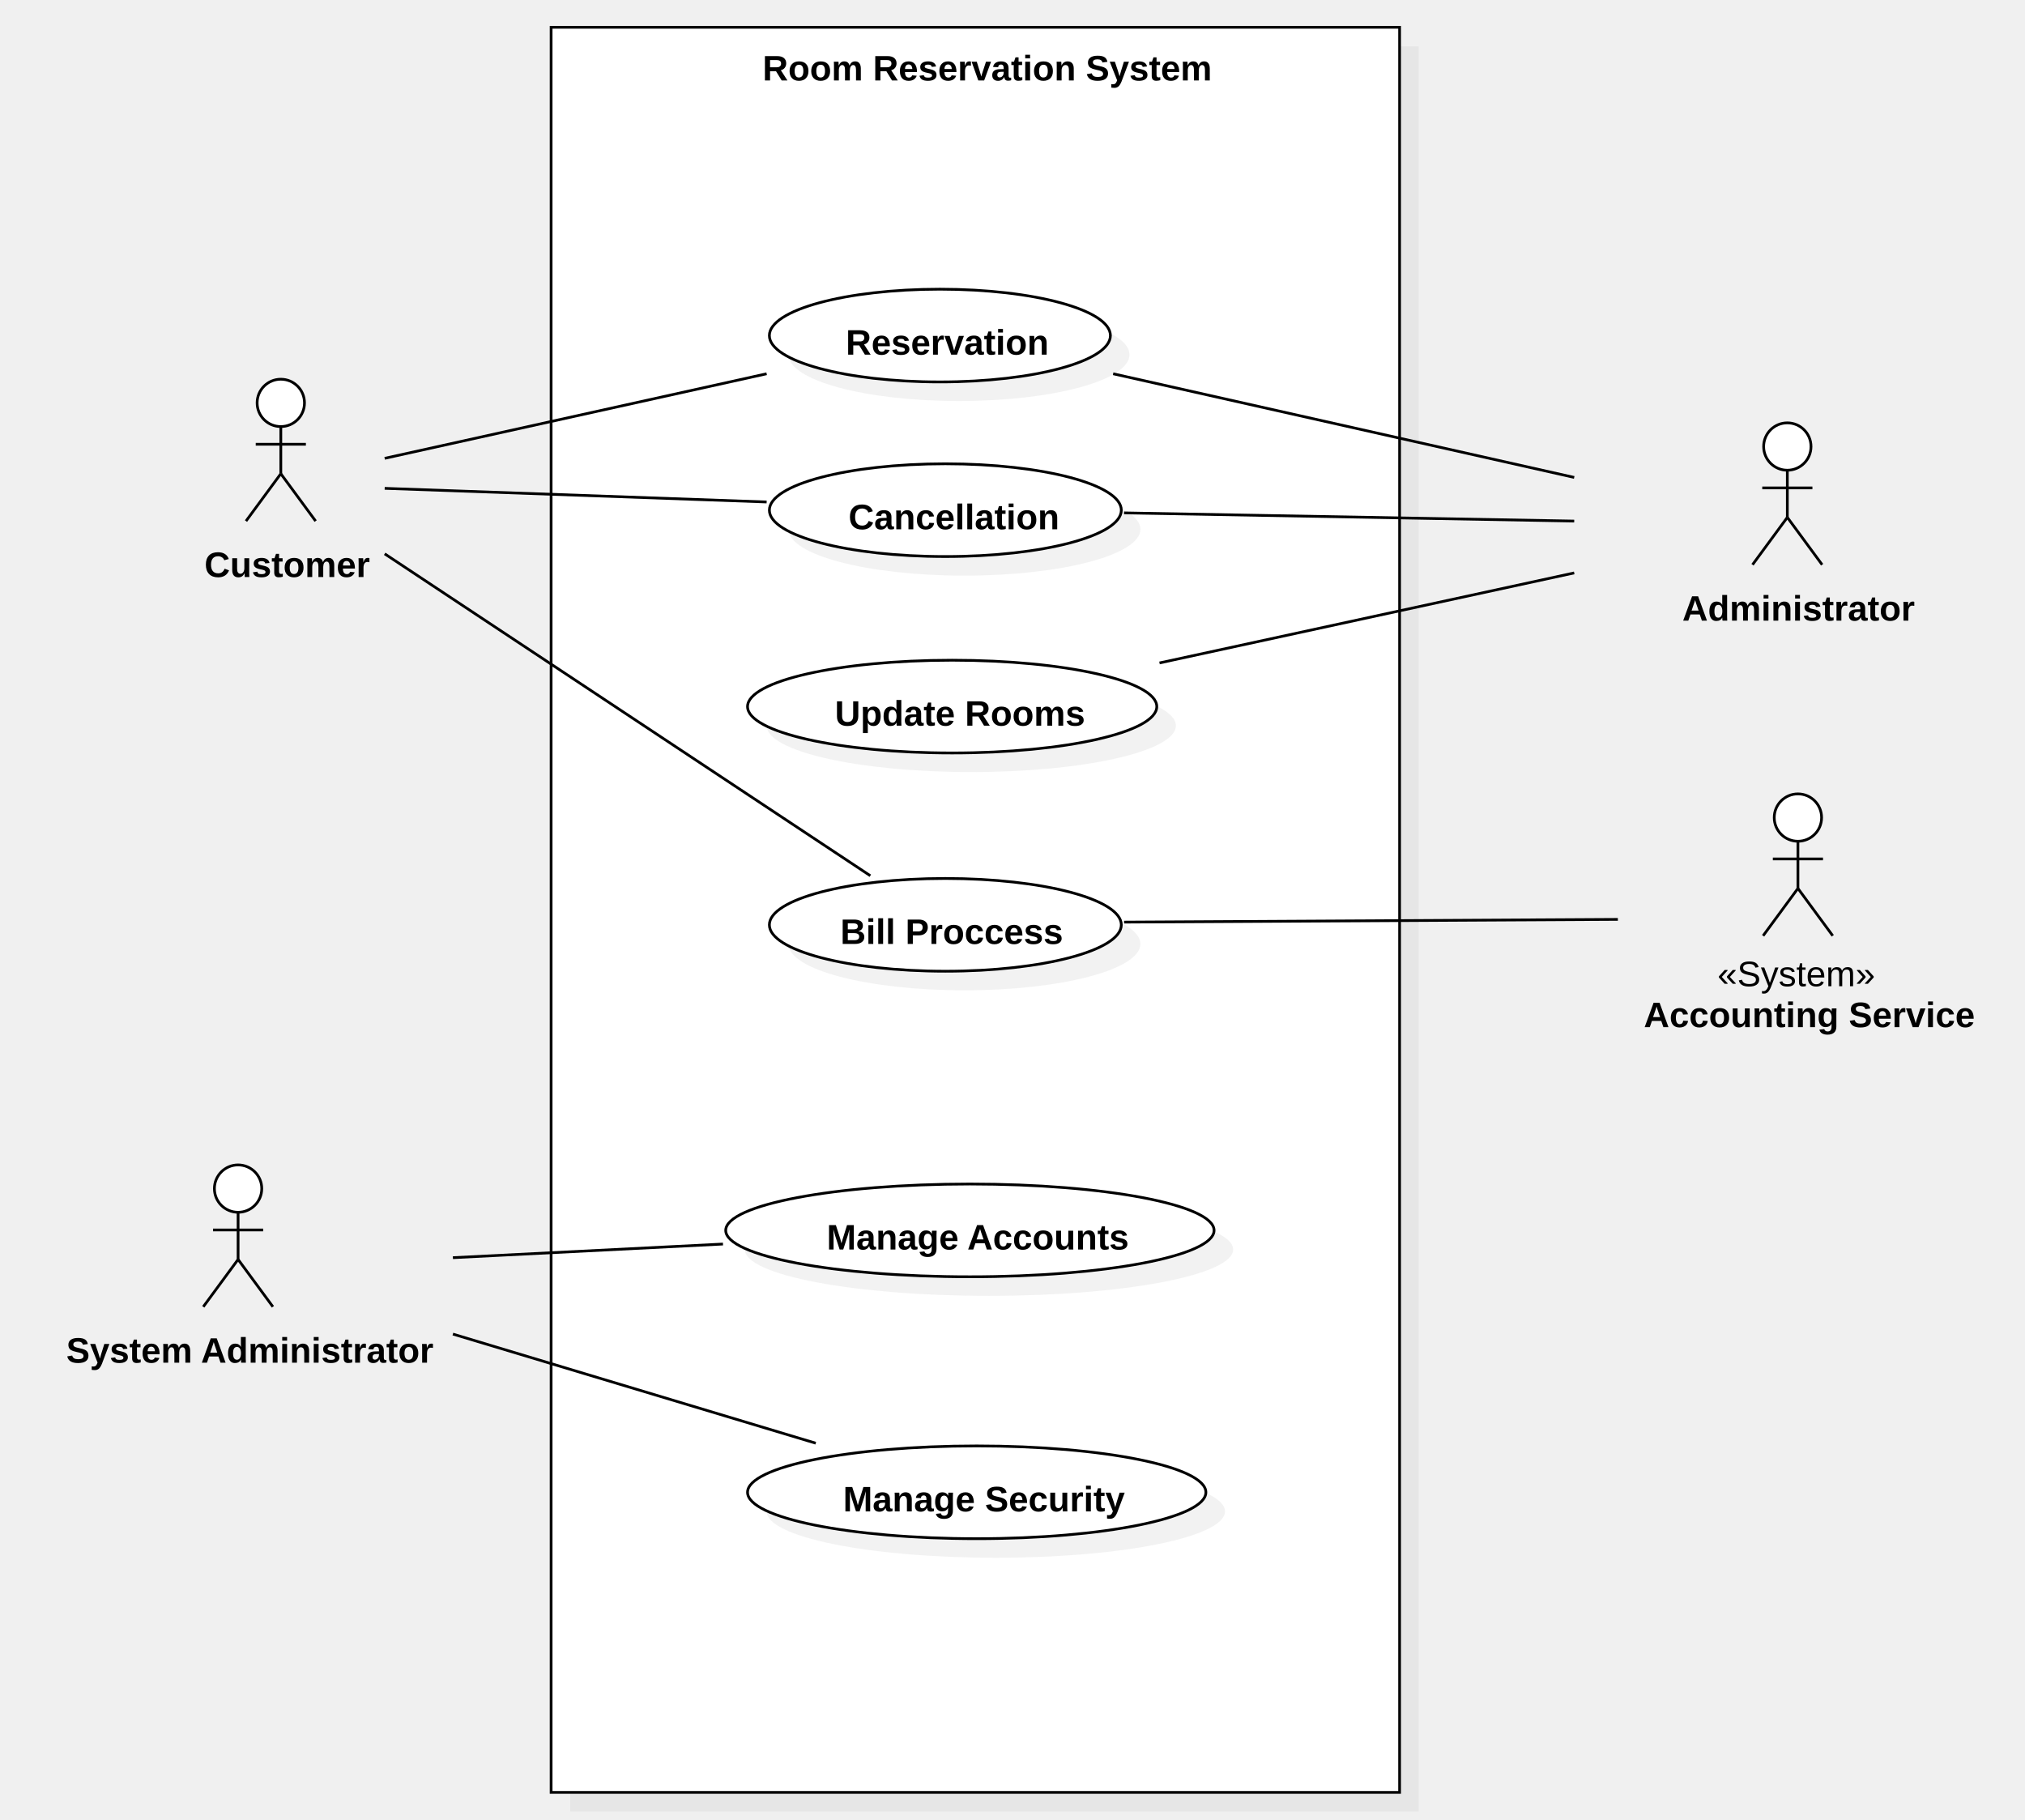
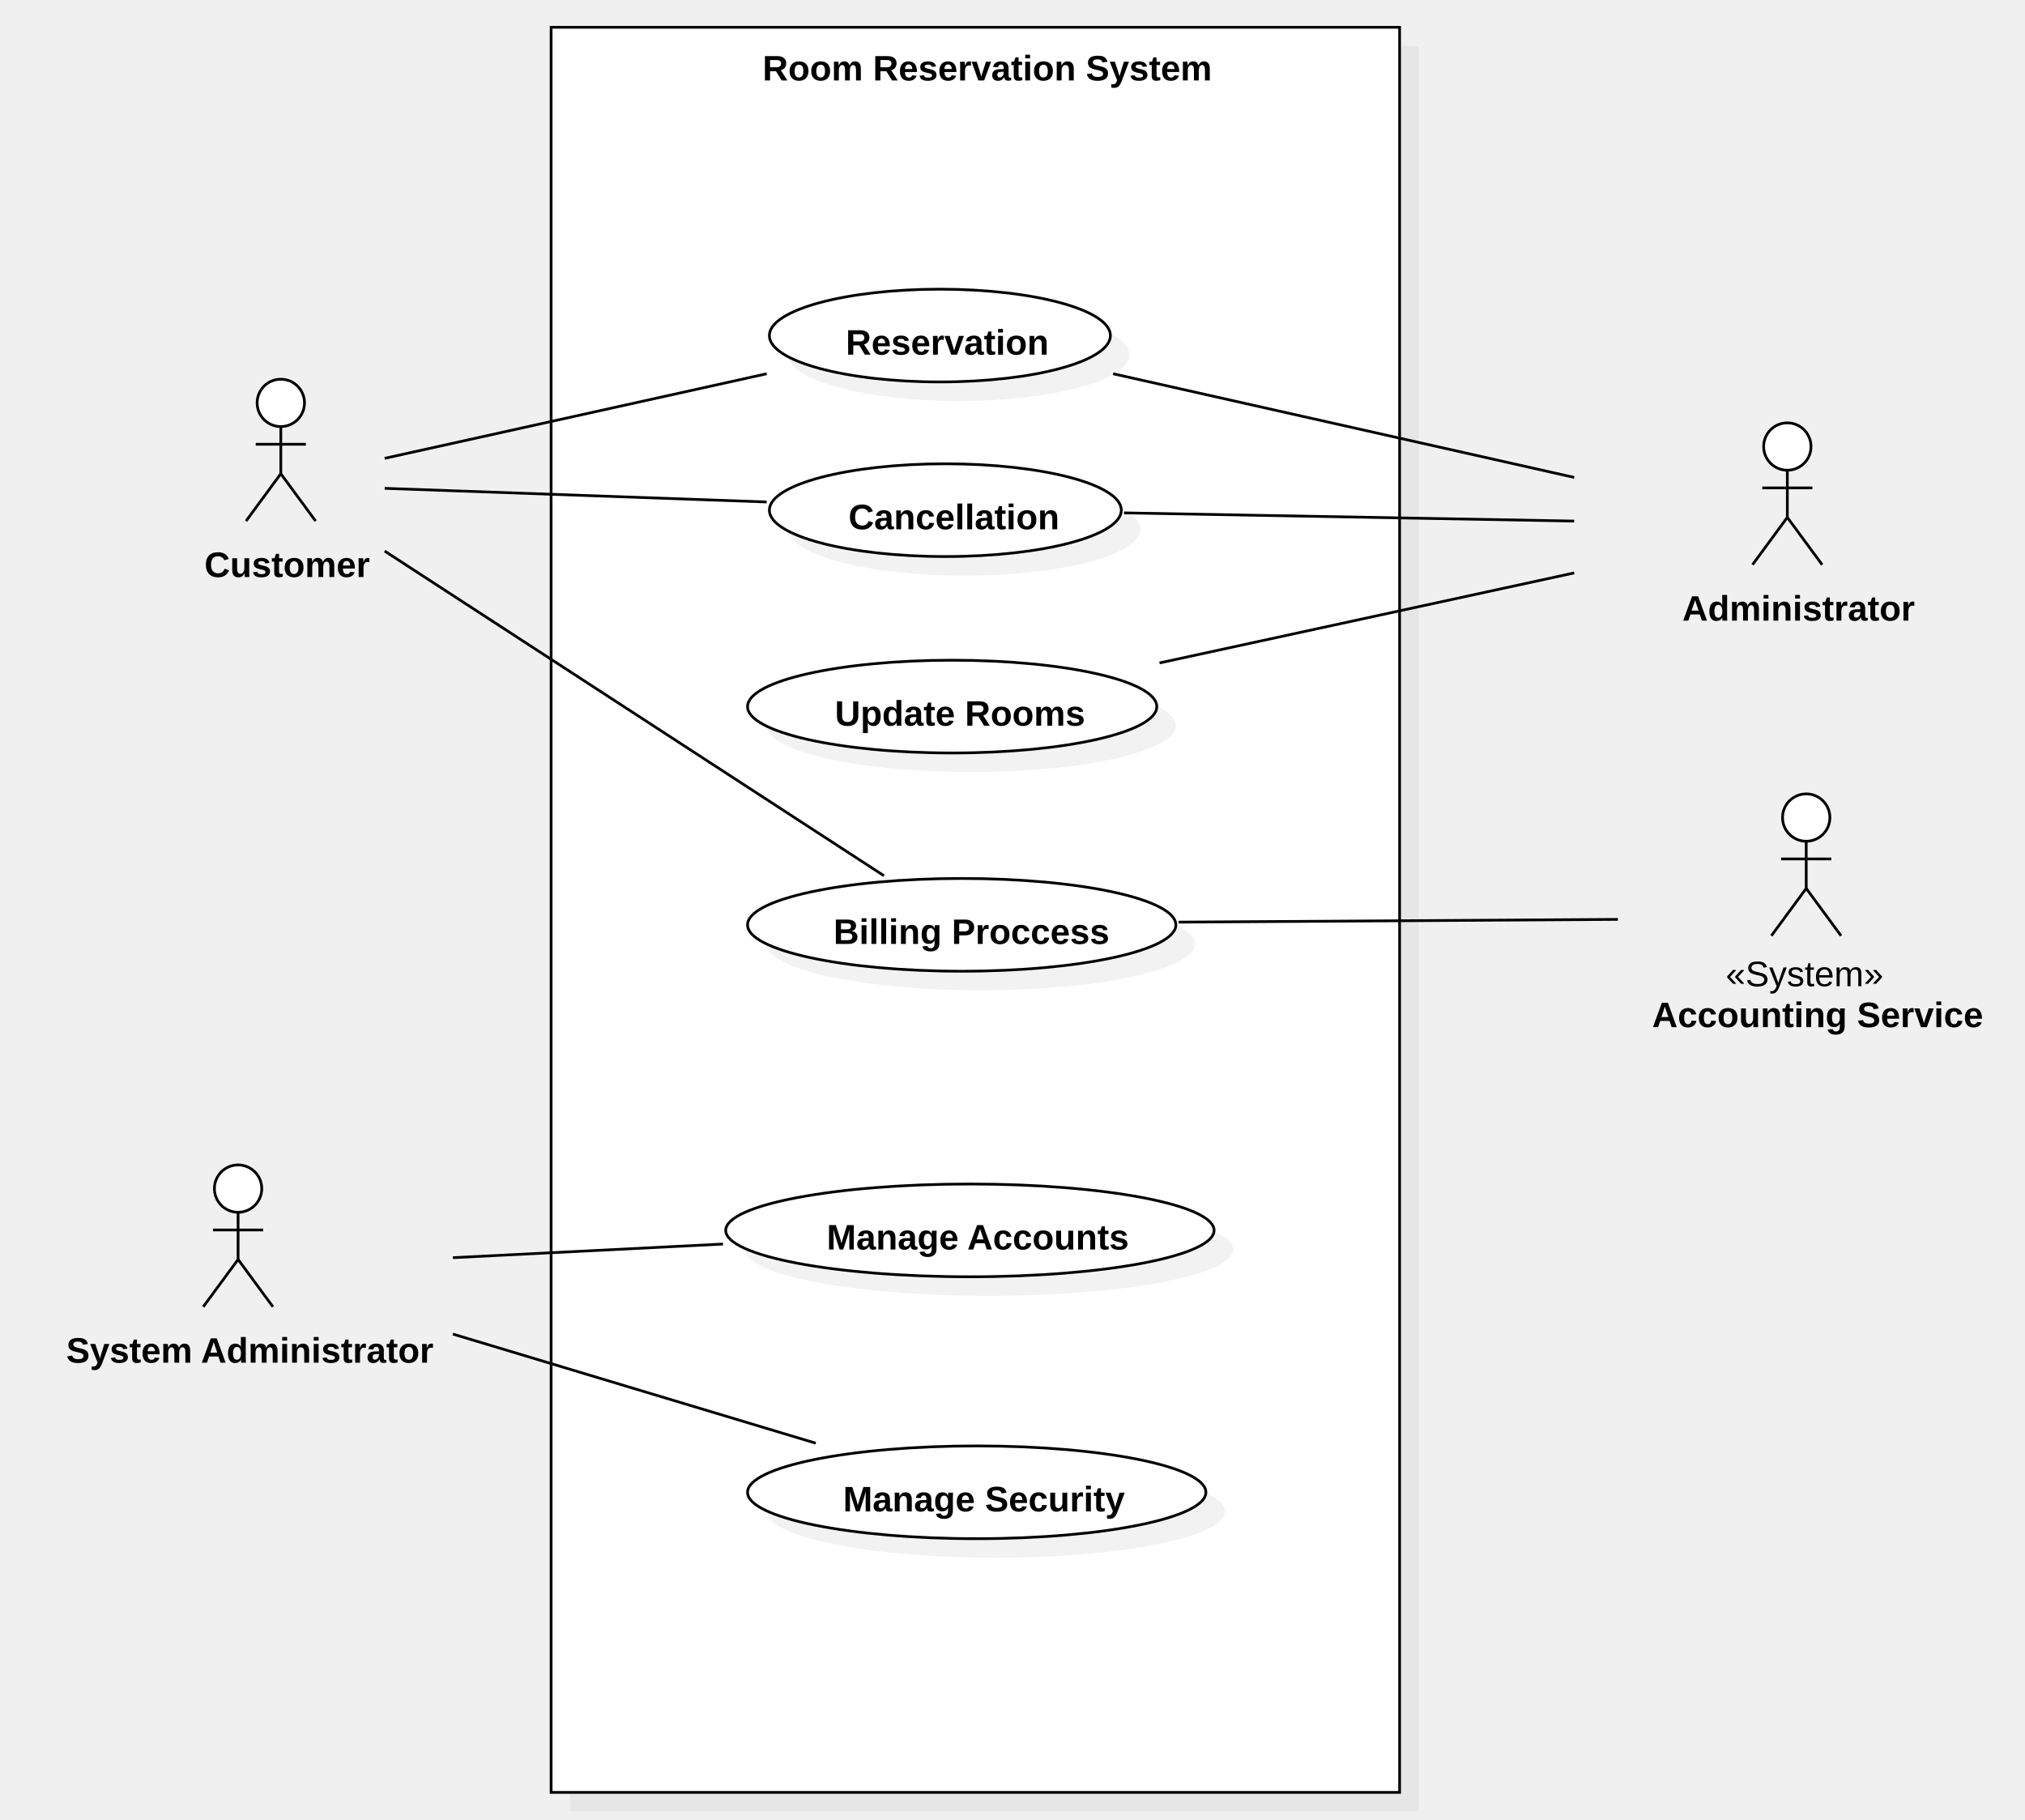
<svg xmlns="http://www.w3.org/2000/svg" version="1.1" width="742.231" height="667">
  <defs />
  <g>
    <g transform="translate(-30,-54) scale(1,1)">
      <rect fill="#C0C0C0" stroke="none" x="239" y="71" width="311" height="647" opacity="0.2" />
    </g>
    <g transform="translate(-30,-54) scale(1,1)">
      <rect fill="#ffffff" stroke="none" x="232" y="64" width="311" height="647" />
    </g>
    <g transform="translate(-30,-54) scale(1,1)">
      <path fill="none" stroke="#000000" d="M 232 64 L 543 64 L 543 711 L 232 711 L 232 64 Z Z" stroke-miterlimit="10" />
    </g>
    <g transform="translate(-30,-54) scale(1,1)">
      <g>
        <path fill="none" stroke="none" />
        <text fill="#000000" stroke="none" font-family="Arial" font-size="13px" font-style="normal" font-weight="bold" text-decoration="none" x="309.5" y="83.5">Room Reservation System</text>
      </g>
    </g>
    <g transform="translate(-30,-54) scale(1,1)">
      <path fill="#ffffff" stroke="none" d="M 124.248 201.68 C 124.248 196.886 128.134 193 132.927 193 C 137.72 193 141.606 196.886 141.606 201.68 C 141.606 206.474 137.72 210.36 132.927 210.36 C 128.134 210.36 124.248 206.474 124.248 201.68 Z" />
    </g>
    <g transform="translate(-30,-54) scale(1,1)">
      <path fill="none" stroke="#000000" d="M 124.248 201.68 C 124.248 196.886 128.134 193 132.927 193 C 137.72 193 141.606 196.886 141.606 201.68 C 141.606 206.474 137.72 210.36 132.927 210.36 C 128.134 210.36 124.248 206.474 124.248 201.68 Z" stroke-miterlimit="10" />
    </g>
    <g transform="translate(-30,-54) scale(1,1)">
      <path fill="none" stroke="#000000" d="M 132.927 210.36 L 132.927 227.64" stroke-miterlimit="10" />
    </g>
    <g transform="translate(-30,-54) scale(1,1)">
      <path fill="none" stroke="#000000" d="M 123.737 216.84 L 142.117 216.84" stroke-miterlimit="10" />
    </g>
    <g transform="translate(-30,-54) scale(1,1)">
      <path fill="none" stroke="#000000" d="M 132.927 227.64 L 120.163 245" stroke-miterlimit="10" />
    </g>
    <g transform="translate(-30,-54) scale(1,1)">
      <path fill="none" stroke="#000000" d="M 132.927 227.64 L 145.691 245" stroke-miterlimit="10" />
    </g>
    <g transform="translate(-30,-54) scale(1,1)">
      <g>
        <path fill="none" stroke="none" />
        <text fill="#000000" stroke="none" font-family="Arial" font-size="13px" font-style="normal" font-weight="bold" text-decoration="none" x="104.927" y="265.5">Customer</text>
      </g>
    </g>
    <g transform="translate(-30,-54) scale(1,1)">
      <path fill="#ffffff" stroke="none" d="M 108.589 489.68 C 108.589 484.886 112.475 481 117.268 481 C 122.061 481 125.947 484.886 125.947 489.68 C 125.947 494.474 122.061 498.36 117.268 498.36 C 112.475 498.36 108.589 494.474 108.589 489.68 Z" />
    </g>
    <g transform="translate(-30,-54) scale(1,1)">
      <path fill="none" stroke="#000000" d="M 108.589 489.68 C 108.589 484.886 112.475 481 117.268 481 C 122.061 481 125.947 484.886 125.947 489.68 C 125.947 494.474 122.061 498.36 117.268 498.36 C 112.475 498.36 108.589 494.474 108.589 489.68 Z" stroke-miterlimit="10" />
    </g>
    <g transform="translate(-30,-54) scale(1,1)">
      <path fill="none" stroke="#000000" d="M 117.268 498.36 L 117.268 515.64" stroke-miterlimit="10" />
    </g>
    <g transform="translate(-30,-54) scale(1,1)">
      <path fill="none" stroke="#000000" d="M 108.078 504.84 L 126.458 504.84" stroke-miterlimit="10" />
    </g>
    <g transform="translate(-30,-54) scale(1,1)">
      <path fill="none" stroke="#000000" d="M 117.268 515.64 L 104.504 533" stroke-miterlimit="10" />
    </g>
    <g transform="translate(-30,-54) scale(1,1)">
      <path fill="none" stroke="#000000" d="M 117.268 515.64 L 130.032 533" stroke-miterlimit="10" />
    </g>
    <g transform="translate(-30,-54) scale(1,1)">
      <g>
        <path fill="none" stroke="none" />
        <text fill="#000000" stroke="none" font-family="Arial" font-size="13px" font-style="normal" font-weight="bold" text-decoration="none" x="54.268" y="553.5">System Administrator</text>
      </g>
    </g>
    <g transform="translate(-30,-54) scale(1,1)">
      <path fill="#C0C0C0" stroke="none" d="M 319 184 C 319 174.611 346.982 167 381.5 167 C 416.018 167 444 174.611 444 184 C 444 193.389 416.018 201 381.5 201 C 346.982 201 319 193.389 319 184 Z" opacity="0.2" />
    </g>
    <g transform="translate(-30,-54) scale(1,1)">
      <path fill="#ffffff" stroke="none" d="M 312 177 C 312 167.611 339.982 160 374.5 160 C 409.018 160 437 167.611 437 177 C 437 186.389 409.018 194 374.5 194 C 339.982 194 312 186.389 312 177 Z" />
    </g>
    <g transform="translate(-30,-54) scale(1,1)">
      <path fill="none" stroke="#000000" d="M 312 177 C 312 167.611 339.982 160 374.5 160 C 409.018 160 437 167.611 437 177 C 437 186.389 409.018 194 374.5 194 C 339.982 194 312 186.389 312 177 Z" stroke-miterlimit="10" />
    </g>
    <g transform="translate(-30,-54) scale(1,1)">
      <g>
        <path fill="none" stroke="none" />
        <text fill="#000000" stroke="none" font-family="Arial" font-size="13px" font-style="normal" font-weight="bold" text-decoration="none" x="340" y="184">Reservation</text>
      </g>
    </g>
    <g transform="translate(-30,-54) scale(1,1)">
      <path fill="#C0C0C0" stroke="none" d="M 319 248 C 319 238.611 347.878 231 383.5 231 C 419.122 231 448 238.611 448 248 C 448 257.389 419.122 265 383.5 265 C 347.878 265 319 257.389 319 248 Z" opacity="0.2" />
    </g>
    <g transform="translate(-30,-54) scale(1,1)">
      <path fill="#ffffff" stroke="none" d="M 312 241 C 312 231.611 340.878 224 376.5 224 C 412.122 224 441 231.611 441 241 C 441 250.389 412.122 258 376.5 258 C 340.878 258 312 250.389 312 241 Z" />
    </g>
    <g transform="translate(-30,-54) scale(1,1)">
      <path fill="none" stroke="#000000" d="M 312 241 C 312 231.611 340.878 224 376.5 224 C 412.122 224 441 231.611 441 241 C 441 250.389 412.122 258 376.5 258 C 340.878 258 312 250.389 312 241 Z" stroke-miterlimit="10" />
    </g>
    <g transform="translate(-30,-54) scale(1,1)">
      <g>
        <path fill="none" stroke="none" />
        <text fill="#000000" stroke="none" font-family="Arial" font-size="13px" font-style="normal" font-weight="bold" text-decoration="none" x="341" y="248">Cancellation</text>
      </g>
    </g>
    <g transform="translate(-30,-54) scale(1,1)">
      <path fill="#C0C0C0" stroke="none" d="M 311 320 C 311 310.611 344.579 303 386 303 C 427.421 303 461 310.611 461 320 C 461 329.389 427.421 337 386 337 C 344.579 337 311 329.389 311 320 Z" opacity="0.2" />
    </g>
    <g transform="translate(-30,-54) scale(1,1)">
      <path fill="#ffffff" stroke="none" d="M 304 313 C 304 303.611 337.579 296 379 296 C 420.421 296 454 303.611 454 313 C 454 322.389 420.421 330 379 330 C 337.579 330 304 322.389 304 313 Z" />
    </g>
    <g transform="translate(-30,-54) scale(1,1)">
      <path fill="none" stroke="#000000" d="M 304 313 C 304 303.611 337.579 296 379 296 C 420.421 296 454 303.611 454 313 C 454 322.389 420.421 330 379 330 C 337.579 330 304 322.389 304 313 Z" stroke-miterlimit="10" />
    </g>
    <g transform="translate(-30,-54) scale(1,1)">
      <g>
        <path fill="none" stroke="none" />
        <text fill="#000000" stroke="none" font-family="Arial" font-size="13px" font-style="normal" font-weight="bold" text-decoration="none" x="336" y="320">Update Rooms</text>
      </g>
    </g>
    <g transform="translate(-30,-54) scale(1,1)">
      <path fill="none" stroke="#000000" d="M 171 222 L 311 191" stroke-miterlimit="10" />
    </g>
    <g transform="translate(-30,-54) scale(1,1)">
      <path fill="none" stroke="#000000" d="M 171 233 L 311 238" stroke-miterlimit="10" />
    </g>
    <g transform="translate(-30,-54) scale(1,1)">
      <path fill="#ffffff" stroke="none" d="M 676.436 217.68 C 676.436 212.886 680.322 209 685.116 209 C 689.909 209 693.795 212.886 693.795 217.68 C 693.795 222.474 689.909 226.36 685.116 226.36 C 680.322 226.36 676.436 222.474 676.436 217.68 Z" />
    </g>
    <g transform="translate(-30,-54) scale(1,1)">
      <path fill="none" stroke="#000000" d="M 676.436 217.68 C 676.436 212.886 680.322 209 685.116 209 C 689.909 209 693.795 212.886 693.795 217.68 C 693.795 222.474 689.909 226.36 685.116 226.36 C 680.322 226.36 676.436 222.474 676.436 217.68 Z" stroke-miterlimit="10" />
    </g>
    <g transform="translate(-30,-54) scale(1,1)">
      <path fill="none" stroke="#000000" d="M 685.116 226.36 L 685.116 243.64" stroke-miterlimit="10" />
    </g>
    <g transform="translate(-30,-54) scale(1,1)">
      <path fill="none" stroke="#000000" d="M 675.926 232.84 L 694.306 232.84" stroke-miterlimit="10" />
    </g>
    <g transform="translate(-30,-54) scale(1,1)">
      <path fill="none" stroke="#000000" d="M 685.116 243.64 L 672.352 261" stroke-miterlimit="10" />
    </g>
    <g transform="translate(-30,-54) scale(1,1)">
      <path fill="none" stroke="#000000" d="M 685.116 243.64 L 697.879 261" stroke-miterlimit="10" />
    </g>
    <g transform="translate(-30,-54) scale(1,1)">
      <g>
        <path fill="none" stroke="none" />
        <text fill="#000000" stroke="none" font-family="Arial" font-size="13px" font-style="normal" font-weight="bold" text-decoration="none" x="646.616" y="281.5">Administrator</text>
      </g>
    </g>
    <g transform="translate(-30,-54) scale(1,1)">
      <path fill="#C0C0C0" stroke="none" d="M 303 512 C 303 502.611 343.071 495 392.5 495 C 441.929 495 482 502.611 482 512 C 482 521.389 441.929 529 392.5 529 C 343.071 529 303 521.389 303 512 Z" opacity="0.2" />
    </g>
    <g transform="translate(-30,-54) scale(1,1)">
      <path fill="#ffffff" stroke="none" d="M 296 505 C 296 495.611 336.071 488 385.5 488 C 434.929 488 475 495.611 475 505 C 475 514.389 434.929 522 385.5 522 C 336.071 522 296 514.389 296 505 Z" />
    </g>
    <g transform="translate(-30,-54) scale(1,1)">
      <path fill="none" stroke="#000000" d="M 296 505 C 296 495.611 336.071 488 385.5 488 C 434.929 488 475 495.611 475 505 C 475 514.389 434.929 522 385.5 522 C 336.071 522 296 514.389 296 505 Z" stroke-miterlimit="10" />
    </g>
    <g transform="translate(-30,-54) scale(1,1)">
      <g>
        <path fill="none" stroke="none" />
        <text fill="#000000" stroke="none" font-family="Arial" font-size="13px" font-style="normal" font-weight="bold" text-decoration="none" x="333" y="512">Manage Accounts</text>
      </g>
    </g>
    <g transform="translate(-30,-54) scale(1,1)">
      <path fill="none" stroke="#000000" d="M 455 297 L 607 264" stroke-miterlimit="10" />
    </g>
    <g transform="translate(-30,-54) scale(1,1)">
      <path fill="none" stroke="#000000" d="M 438 191 L 607 229" stroke-miterlimit="10" />
    </g>
    <g transform="translate(-30,-54) scale(1,1)">
      <path fill="none" stroke="#000000" d="M 442 242 L 607 245" stroke-miterlimit="10" />
    </g>
    <g transform="translate(-30,-54) scale(1,1)">
      <path fill="#C0C0C0" stroke="none" d="M 311 608 C 311 598.611 348.608 591 395 591 C 441.392 591 479 598.611 479 608 C 479 617.389 441.392 625 395 625 C 348.608 625 311 617.389 311 608 Z" opacity="0.2" />
    </g>
    <g transform="translate(-30,-54) scale(1,1)">
      <path fill="#ffffff" stroke="none" d="M 304 601 C 304 591.611 341.608 584 388 584 C 434.392 584 472 591.611 472 601 C 472 610.389 434.392 618 388 618 C 341.608 618 304 610.389 304 601 Z" />
    </g>
    <g transform="translate(-30,-54) scale(1,1)">
      <path fill="none" stroke="#000000" d="M 304 601 C 304 591.611 341.608 584 388 584 C 434.392 584 472 591.611 472 601 C 472 610.389 434.392 618 388 618 C 341.608 618 304 610.389 304 601 Z" stroke-miterlimit="10" />
    </g>
    <g transform="translate(-30,-54) scale(1,1)">
      <g>
        <path fill="none" stroke="none" />
        <text fill="#000000" stroke="none" font-family="Arial" font-size="13px" font-style="normal" font-weight="bold" text-decoration="none" x="339" y="608">Manage Security</text>
      </g>
    </g>
    <g transform="translate(-30,-54) scale(1,1)">
      <path fill="none" stroke="#000000" d="M 196 543 L 329 583" stroke-miterlimit="10" />
    </g>
    <g transform="translate(-30,-54) scale(1,1)">
      <path fill="none" stroke="#000000" d="M 196 515 L 295 510" stroke-miterlimit="10" />
    </g>
    <g transform="translate(-30,-54) scale(1,1)">
-       <path fill="#C0C0C0" stroke="none" d="M 319 400 C 319 390.611 347.878 383 383.5 383 C 419.122 383 448 390.611 448 400 C 448 409.389 419.122 417 383.5 417 C 347.878 417 319 409.389 319 400 Z" opacity="0.2" />
-     </g>
-     <g transform="translate(-30,-54) scale(1,1)">
-       <path fill="#ffffff" stroke="none" d="M 312 393 C 312 383.611 340.878 376 376.5 376 C 412.122 376 441 383.611 441 393 C 441 402.389 412.122 410 376.5 410 C 340.878 410 312 402.389 312 393 Z" />
-     </g>
-     <g transform="translate(-30,-54) scale(1,1)">
-       <path fill="none" stroke="#000000" d="M 312 393 C 312 383.611 340.878 376 376.5 376 C 412.122 376 441 383.611 441 393 C 441 402.389 412.122 410 376.5 410 C 340.878 410 312 402.389 312 393 Z" stroke-miterlimit="10" />
-     </g>
-     <g transform="translate(-30,-54) scale(1,1)">
-       <g>
-         <path fill="none" stroke="none" />
-         <text fill="#000000" stroke="none" font-family="Arial" font-size="13px" font-style="normal" font-weight="bold" text-decoration="none" x="338" y="400">Bill Proccess</text>
-       </g>
-     </g>
-     <g transform="translate(-30,-54) scale(1,1)">
-       <path fill="none" stroke="#000000" d="M 349 375 L 171 257" stroke-miterlimit="10" />
-     </g>
-     <g transform="translate(-30,-54) scale(1,1)">
-       <path fill="#ffffff" stroke="none" d="M 680.321 353.68 C 680.321 348.886 684.207 345 689 345 C 693.793 345 697.679 348.886 697.679 353.68 C 697.679 358.474 693.793 362.36 689 362.36 C 684.207 362.36 680.321 358.474 680.321 353.68 Z" />
-     </g>
-     <g transform="translate(-30,-54) scale(1,1)">
-       <path fill="none" stroke="#000000" d="M 680.321 353.68 C 680.321 348.886 684.207 345 689 345 C 693.793 345 697.679 348.886 697.679 353.68 C 697.679 358.474 693.793 362.36 689 362.36 C 684.207 362.36 680.321 358.474 680.321 353.68 Z" stroke-miterlimit="10" />
-     </g>
-     <g transform="translate(-30,-54) scale(1,1)">
-       <path fill="none" stroke="#000000" d="M 689 362.36 L 689 379.64" stroke-miterlimit="10" />
-     </g>
-     <g transform="translate(-30,-54) scale(1,1)">
-       <path fill="none" stroke="#000000" d="M 679.81 368.84 L 698.19 368.84" stroke-miterlimit="10" />
-     </g>
-     <g transform="translate(-30,-54) scale(1,1)">
-       <path fill="none" stroke="#000000" d="M 689 379.64 L 676.236 397" stroke-miterlimit="10" />
-     </g>
-     <g transform="translate(-30,-54) scale(1,1)">
-       <path fill="none" stroke="#000000" d="M 689 379.64 L 701.764 397" stroke-miterlimit="10" />
-     </g>
-     <g transform="translate(-30,-54) scale(1,1)">
-       <g>
-         <path fill="none" stroke="none" />
-         <text fill="#000000" stroke="none" font-family="Arial" font-size="13px" font-style="normal" font-weight="normal" text-decoration="none" x="659.5" y="415.5">«System»</text>
-       </g>
-     </g>
-     <g transform="translate(-30,-54) scale(1,1)">
-       <g>
-         <path fill="none" stroke="none" />
-         <text fill="#000000" stroke="none" font-family="Arial" font-size="13px" font-style="normal" font-weight="bold" text-decoration="none" x="632.5" y="430.5">Accounting Service</text>
-       </g>
-     </g>
-     <g transform="translate(-30,-54) scale(1,1)">
-       <path fill="none" stroke="#000000" d="M 442 392 L 623 391" stroke-miterlimit="10" />
+       <path fill="#C0C0C0" stroke="none" d="M 311 400 C 311 390.611 346.146 383 389.5 383 C 432.854 383 468 390.611 468 400 C 468 409.389 432.854 417 389.5 417 C 346.146 417 311 409.389 311 400 Z" opacity="0.2" />
+     </g>
+     <g transform="translate(-30,-54) scale(1,1)">
+       <path fill="#ffffff" stroke="none" d="M 304 393 C 304 383.611 339.146 376 382.5 376 C 425.854 376 461 383.611 461 393 C 461 402.389 425.854 410 382.5 410 C 339.146 410 304 402.389 304 393 Z" />
+     </g>
+     <g transform="translate(-30,-54) scale(1,1)">
+       <path fill="none" stroke="#000000" d="M 304 393 C 304 383.611 339.146 376 382.5 376 C 425.854 376 461 383.611 461 393 C 461 402.389 425.854 410 382.5 410 C 339.146 410 304 402.389 304 393 Z" stroke-miterlimit="10" />
+     </g>
+     <g transform="translate(-30,-54) scale(1,1)">
+       <g>
+         <path fill="none" stroke="none" />
+         <text fill="#000000" stroke="none" font-family="Arial" font-size="13px" font-style="normal" font-weight="bold" text-decoration="none" x="335.5" y="400">Billing Proccess</text>
+       </g>
+     </g>
+     <g transform="translate(-30,-54) scale(1,1)">
+       <path fill="none" stroke="#000000" d="M 354 375 L 171 256" stroke-miterlimit="10" />
+     </g>
+     <g transform="translate(-30,-54) scale(1,1)">
+       <path fill="#ffffff" stroke="none" d="M 683.359 353.68 C 683.359 348.886 687.245 345 692.039 345 C 696.832 345 700.718 348.886 700.718 353.68 C 700.718 358.474 696.832 362.36 692.039 362.36 C 687.245 362.36 683.359 358.474 683.359 353.68 Z" />
+     </g>
+     <g transform="translate(-30,-54) scale(1,1)">
+       <path fill="none" stroke="#000000" d="M 683.359 353.68 C 683.359 348.886 687.245 345 692.039 345 C 696.832 345 700.718 348.886 700.718 353.68 C 700.718 358.474 696.832 362.36 692.039 362.36 C 687.245 362.36 683.359 358.474 683.359 353.68 Z" stroke-miterlimit="10" />
+     </g>
+     <g transform="translate(-30,-54) scale(1,1)">
+       <path fill="none" stroke="#000000" d="M 692.039 362.36 L 692.039 379.64" stroke-miterlimit="10" />
+     </g>
+     <g transform="translate(-30,-54) scale(1,1)">
+       <path fill="none" stroke="#000000" d="M 682.849 368.84 L 701.228 368.84" stroke-miterlimit="10" />
+     </g>
+     <g transform="translate(-30,-54) scale(1,1)">
+       <path fill="none" stroke="#000000" d="M 692.039 379.64 L 679.275 397" stroke-miterlimit="10" />
+     </g>
+     <g transform="translate(-30,-54) scale(1,1)">
+       <path fill="none" stroke="#000000" d="M 692.039 379.64 L 704.802 397" stroke-miterlimit="10" />
+     </g>
+     <g transform="translate(-30,-54) scale(1,1)">
+       <g>
+         <path fill="none" stroke="none" />
+         <text fill="#000000" stroke="none" font-family="Arial" font-size="13px" font-style="normal" font-weight="normal" text-decoration="none" x="662.539" y="415.5">«System»</text>
+       </g>
+     </g>
+     <g transform="translate(-30,-54) scale(1,1)">
+       <g>
+         <path fill="none" stroke="none" />
+         <text fill="#000000" stroke="none" font-family="Arial" font-size="13px" font-style="normal" font-weight="bold" text-decoration="none" x="635.539" y="430.5">Accounting Service</text>
+       </g>
+     </g>
+     <g transform="translate(-30,-54) scale(1,1)">
+       <path fill="none" stroke="#000000" d="M 462 392 L 623 391" stroke-miterlimit="10" />
    </g>
  </g>
</svg>
